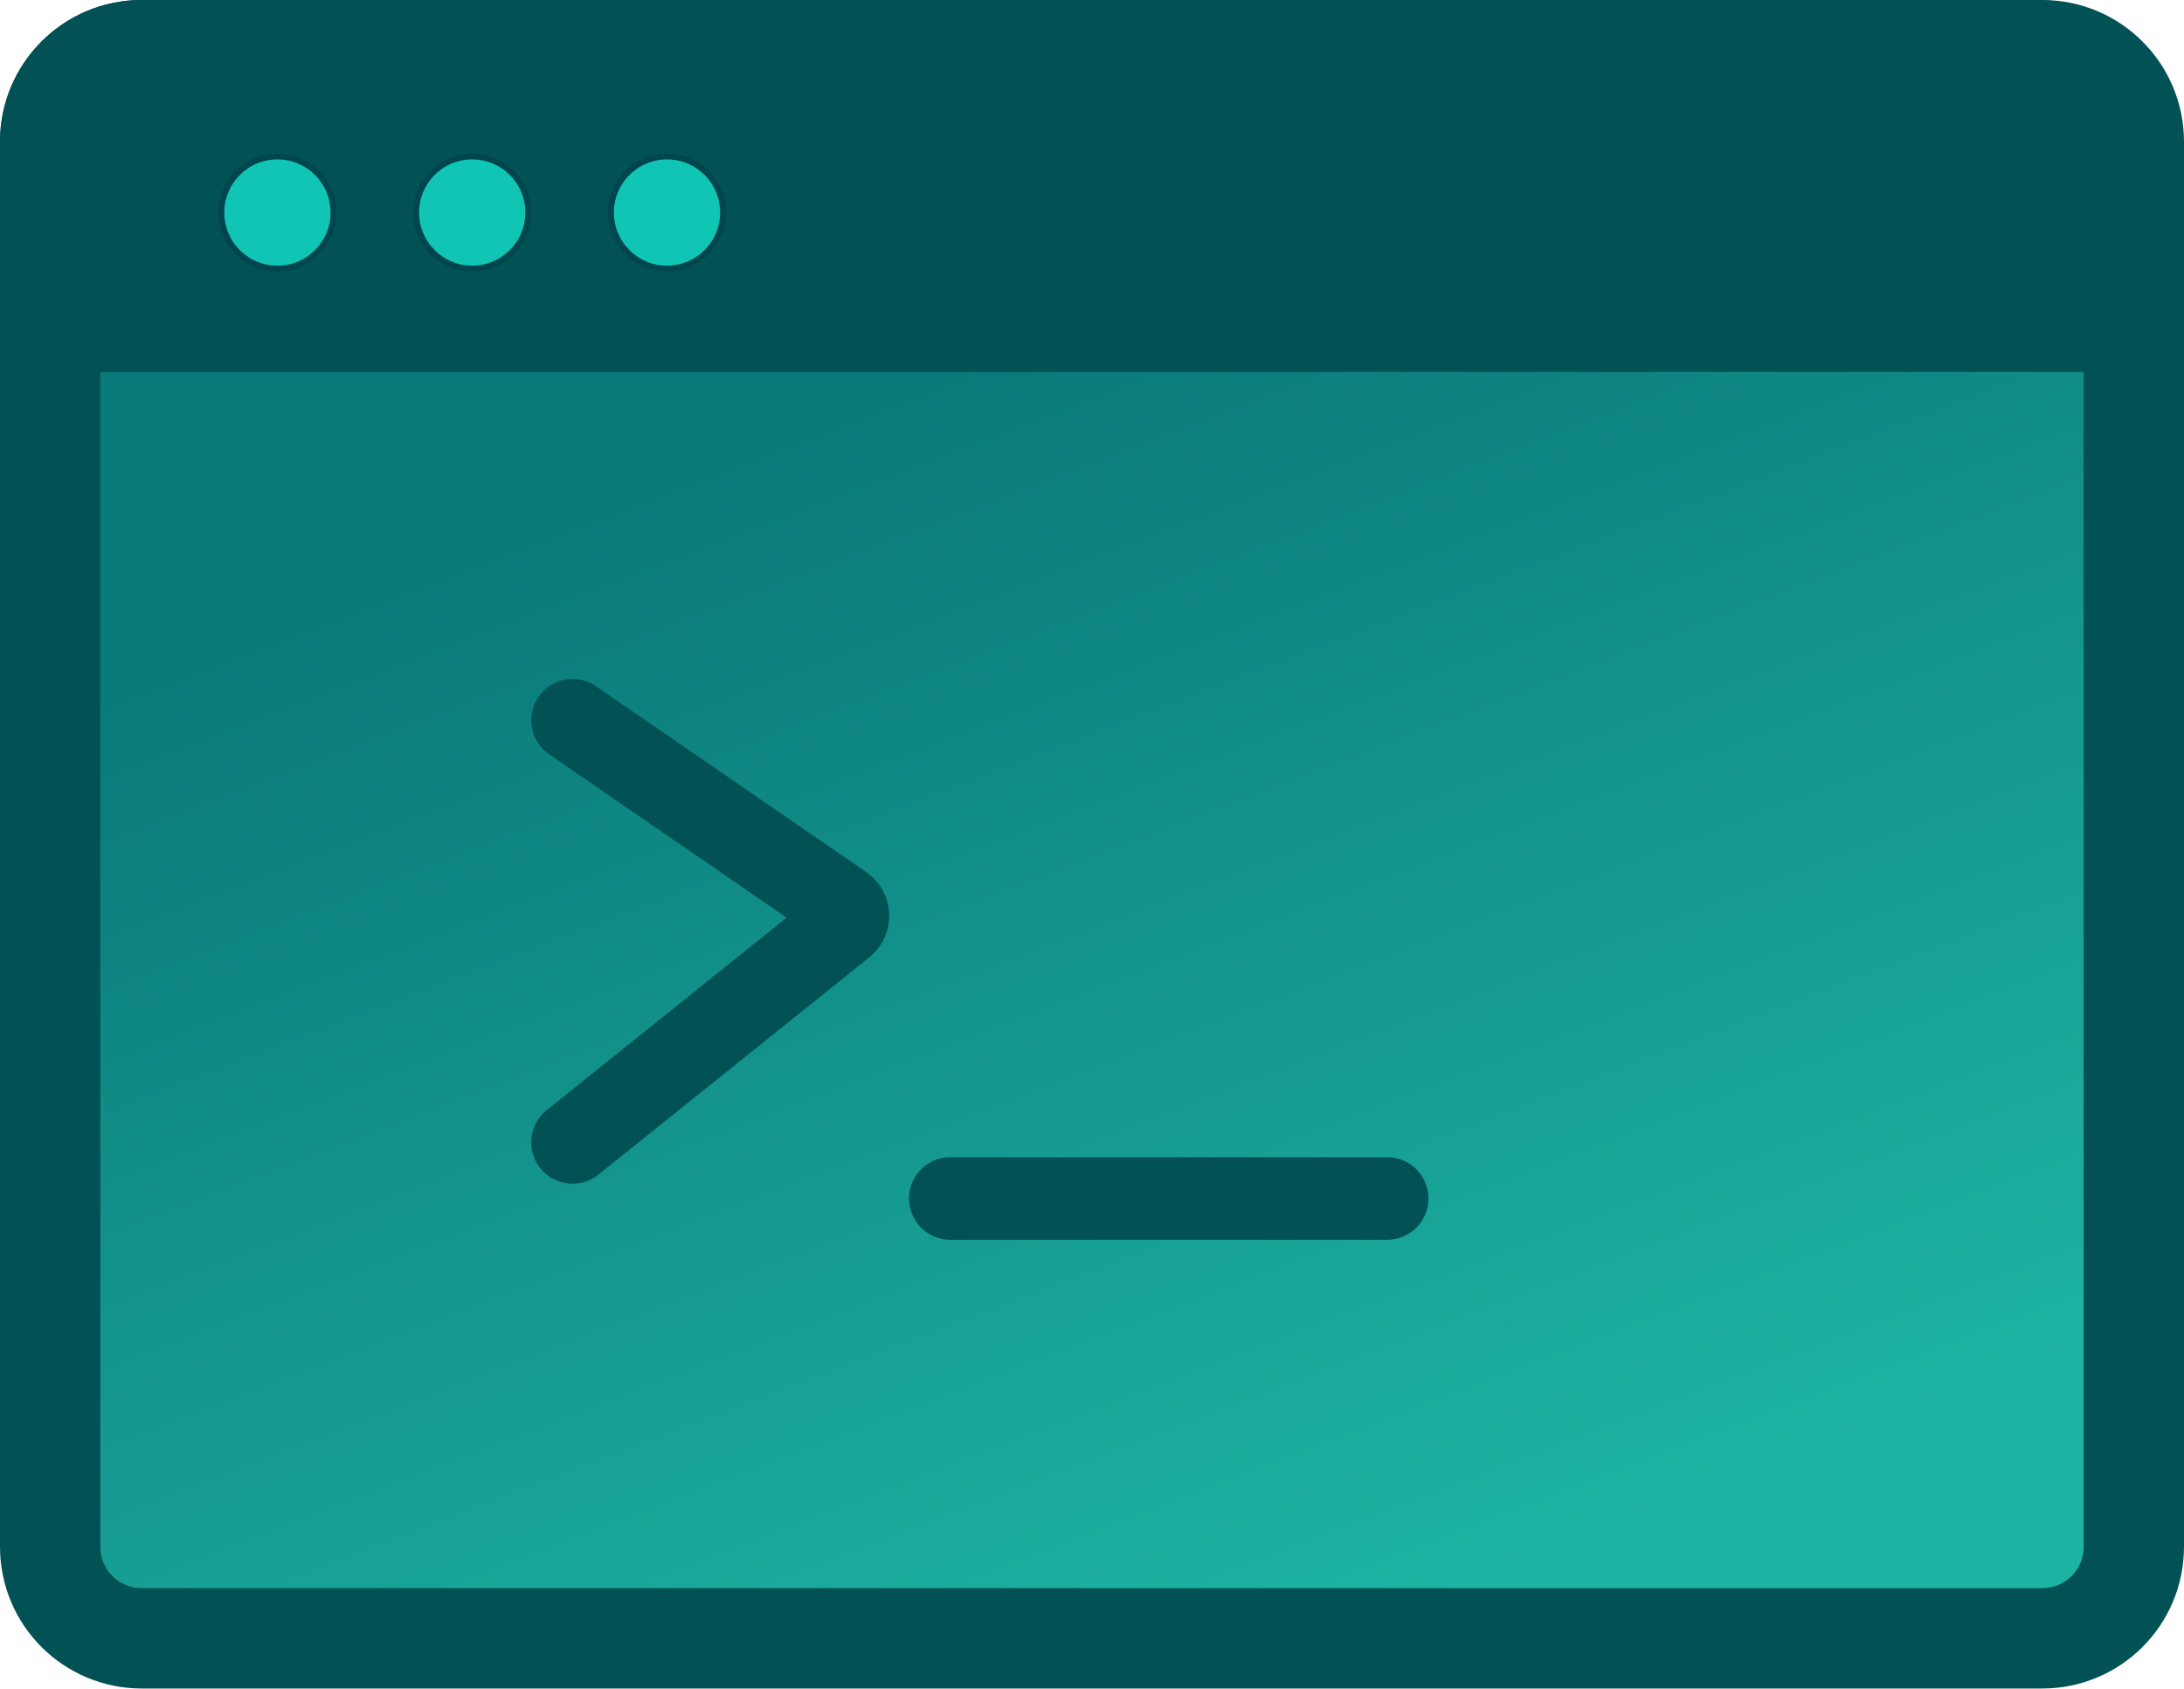
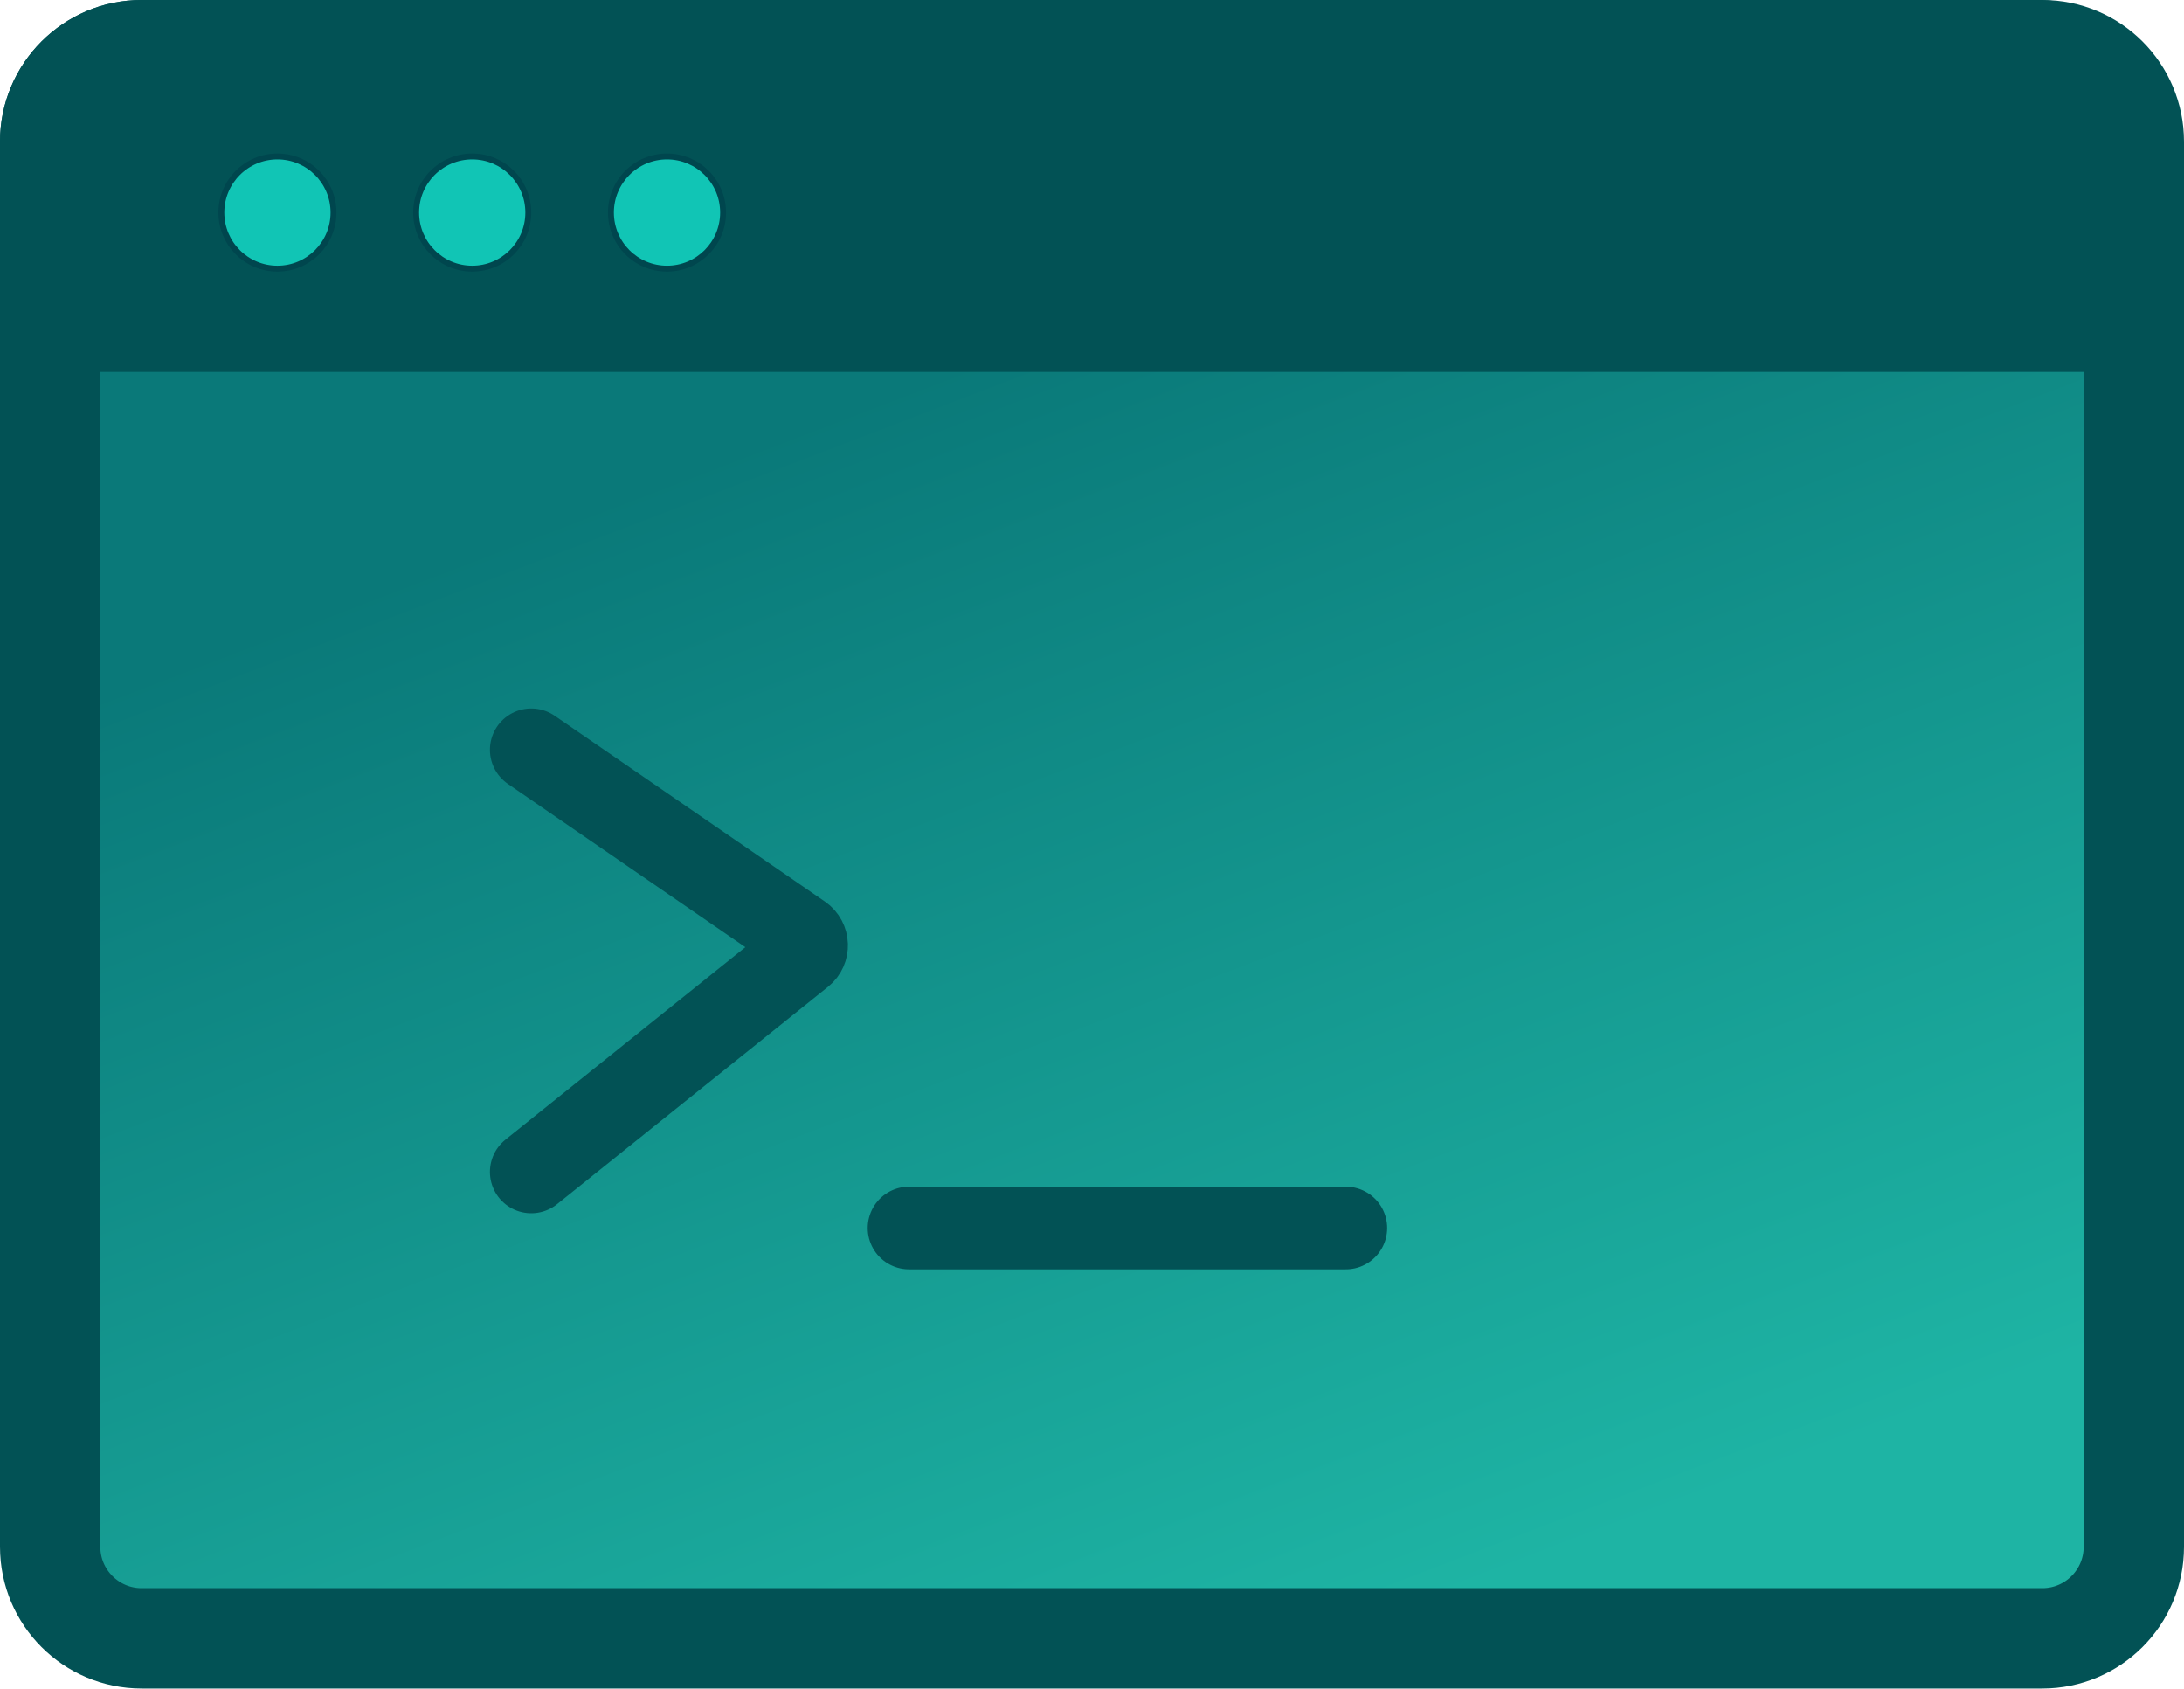
<svg xmlns="http://www.w3.org/2000/svg" width="370" height="286" viewBox="0 0 370 286" fill="none">
  <rect x="8.5" y="8.5" width="353" height="269" rx="15.5" fill="url(#paint0_linear_3173_19)" stroke="#025255" stroke-width="17" />
  <path d="M0 24C0 10.745 10.745 0 24 0H345C358.255 0 369 10.745 369 24V63H0V24Z" fill="#025255" />
  <circle cx="47" cy="36" r="9.5" fill="#11C5B5" stroke="#00464E" />
  <circle cx="80" cy="36" r="9.5" fill="#11C5B5" stroke="#00464E" />
  <circle cx="113" cy="36" r="9.5" fill="#11C5B5" stroke="#00464E" />
-   <path d="M161 203H235M97 122L142.783 153.475C143.887 154.235 143.947 155.845 142.901 156.684L97 193.5" stroke="#025255" stroke-width="14" stroke-linecap="round" />
+   <path d="M154 208H228M90 127L135.783 158.475C136.887 159.235 136.947 160.845 135.901 161.684L90 198.5" stroke="#025255" stroke-width="14" stroke-linecap="round" />
  <defs>
    <linearGradient id="paint0_linear_3173_19" x1="205.5" y1="286" x2="125" y2="76" gradientUnits="userSpaceOnUse">
      <stop stop-color="#1EB4A4" />
      <stop offset="1" stop-color="#0A7979" />
    </linearGradient>
  </defs>
</svg>
